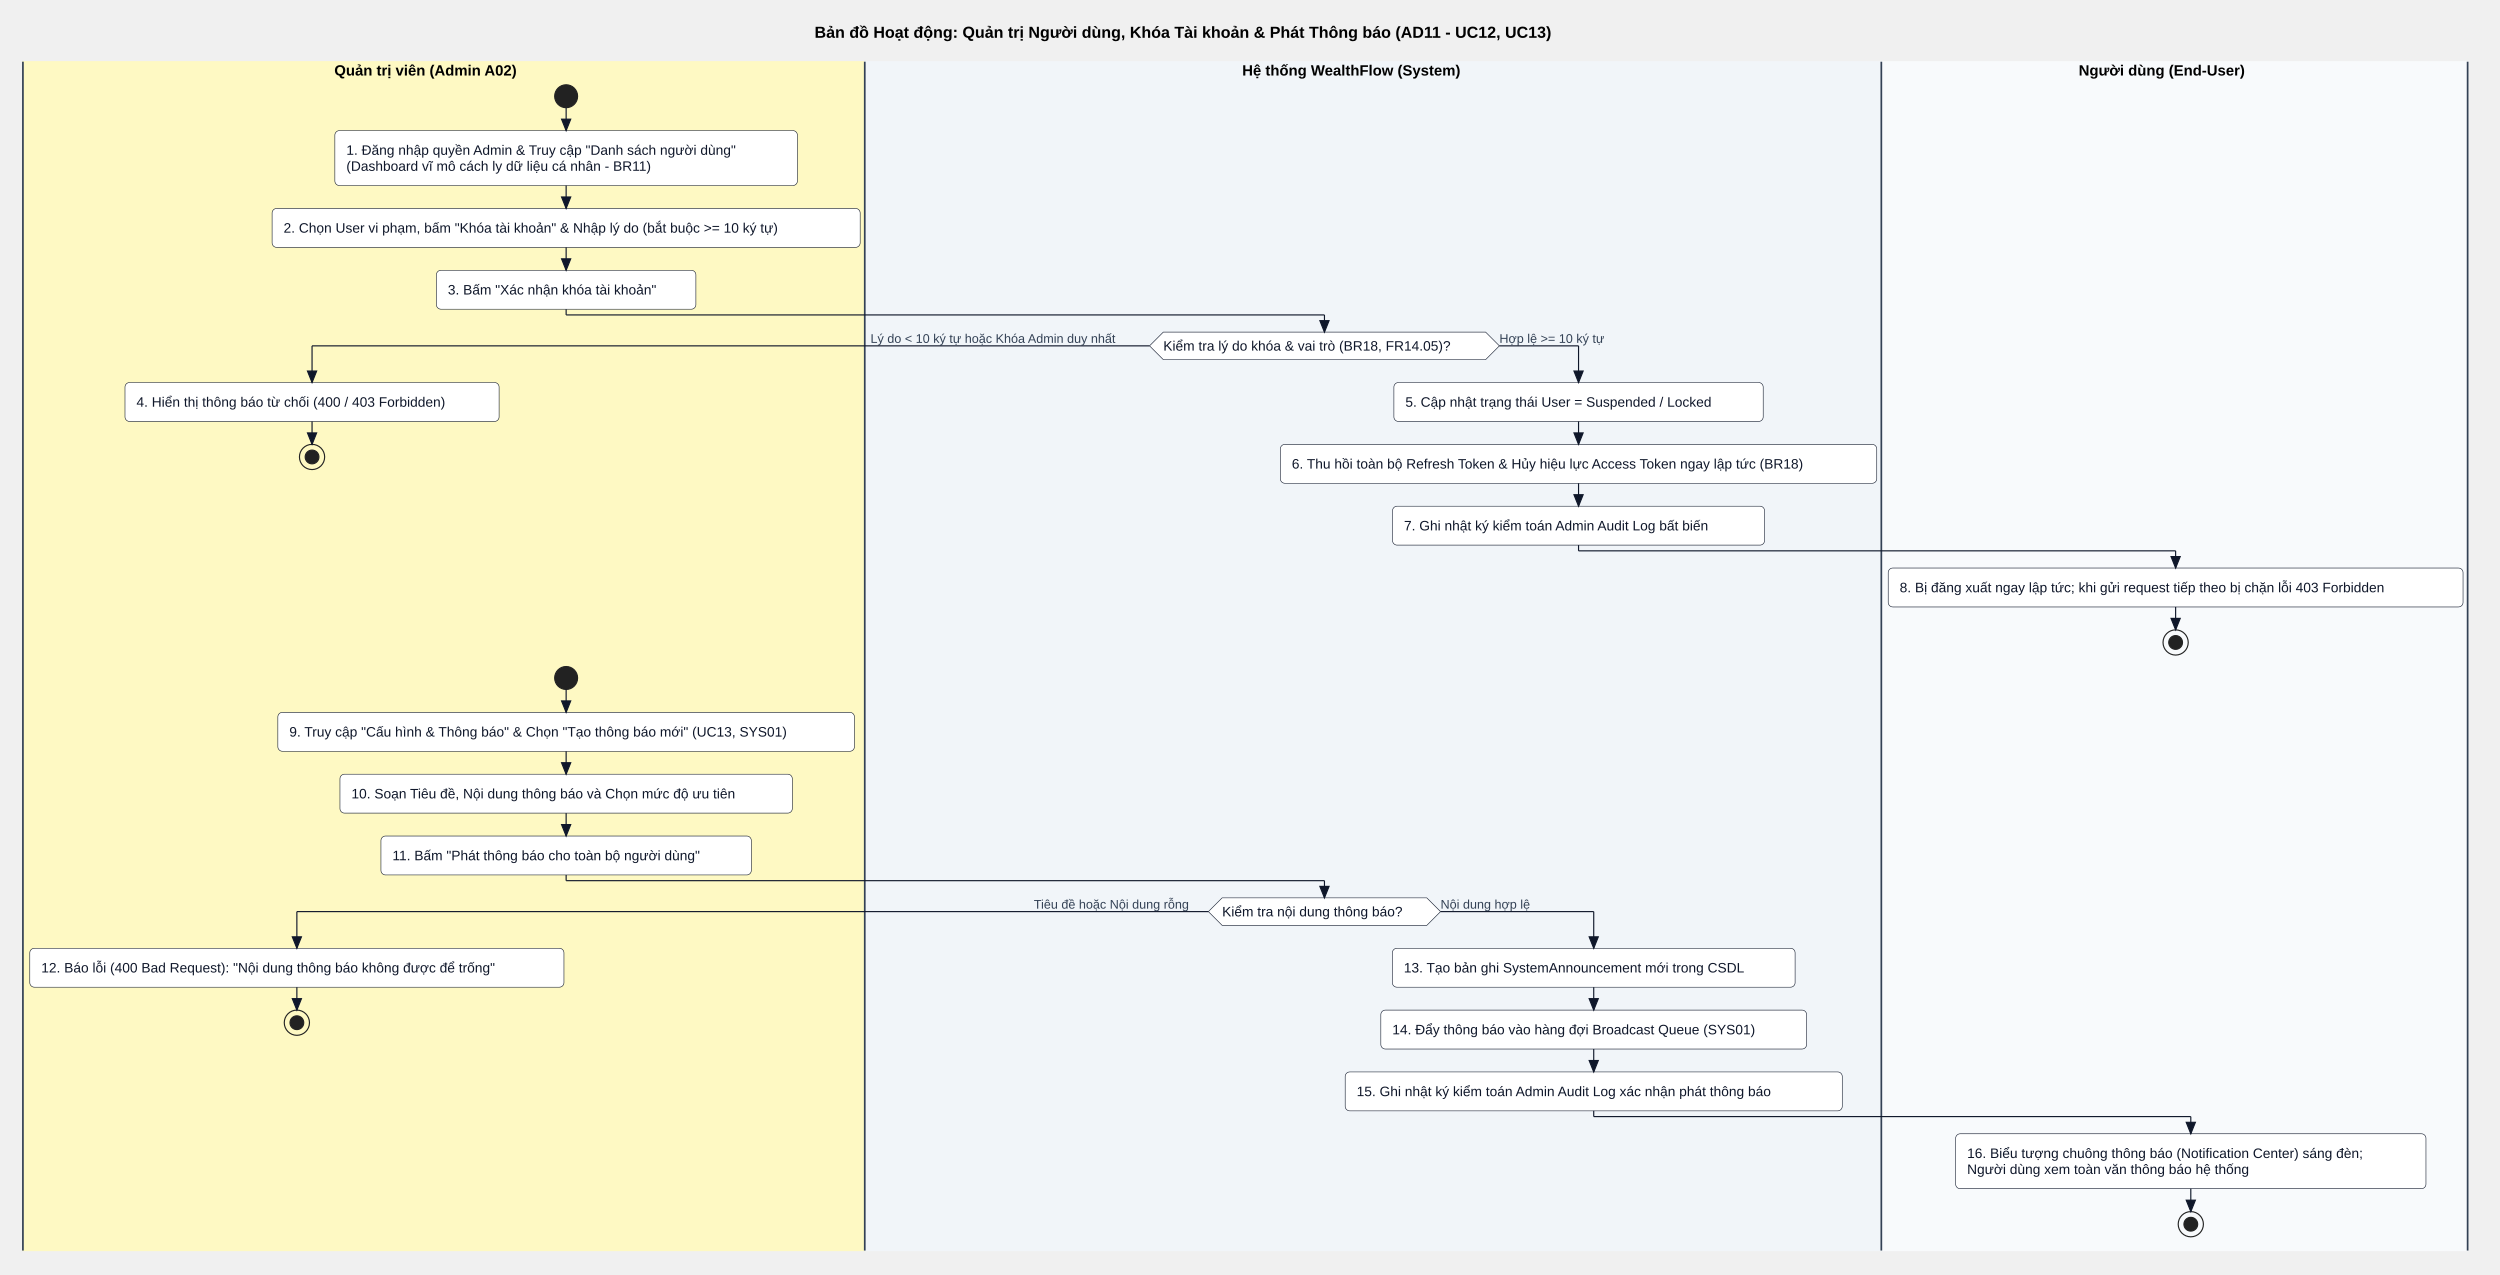
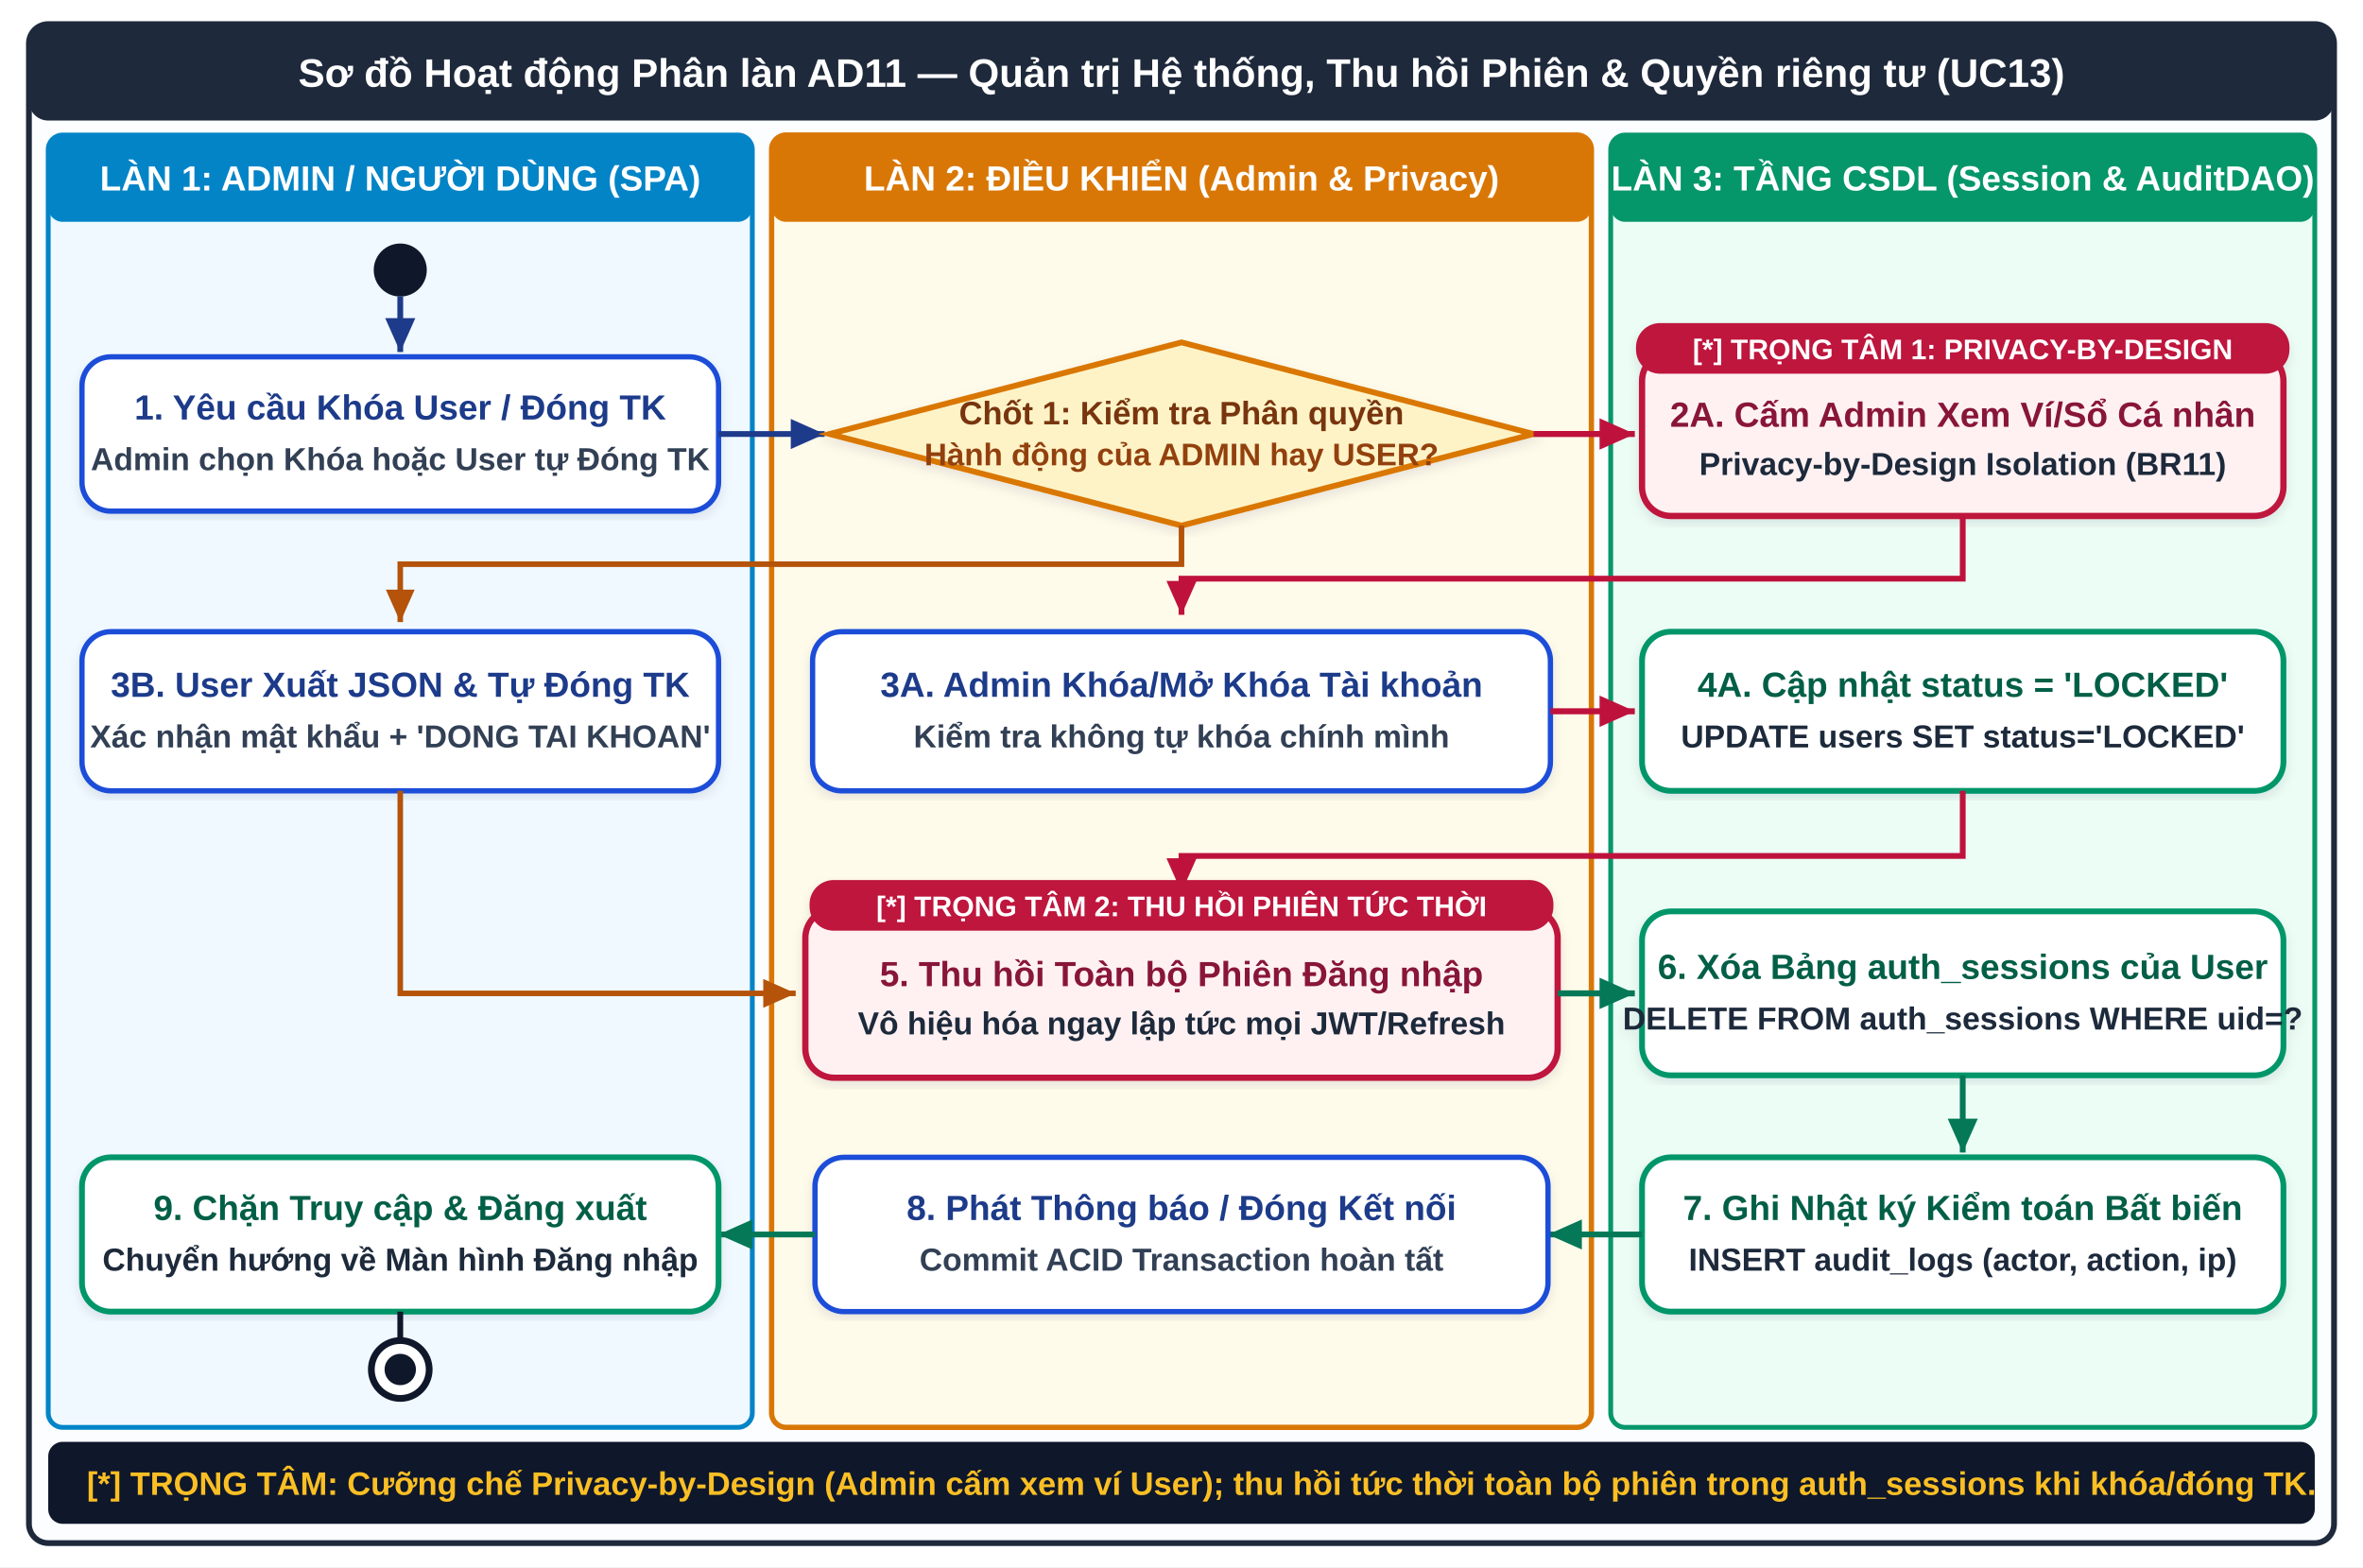
- <svg xmlns="http://www.w3.org/2000/svg" version="1.1" data-diagram-type="ACTIVITY" style="width:2182px;height:1112px;background:#FFFFFF;" width="2182px" height="1112px" viewBox="0 0 2182 1112" zoomAndPan="magnify" preserveAspectRatio="none" contentStyleType="text/css">
-   <defs />
-   <g font-family="sans-serif" lengthAdjust="spacing">
-     <g class="title" data-source-line="1">
-       <text x="710.933" y="32.995" fill="#000" font-size="14" textLength="758.14" font-weight="700" font-family="'Segoe UI', Arial, sans-serif">Bản đồ Hoạt động: Quản trị Người dùng, Khóa Tài khoản &amp; Phát Thông báo (AD11 - UC12, UC13)</text>
-     </g>
-     <rect x="20" y="53.863" width="2135.006" height="15.133" fill="none" style="stroke:none;" />
-     <rect x="20" y="53.863" width="734.76" height="1037.633" fill="#FEF9C3" style="stroke:#FEF9C3;stroke-width:1;" />
-     <ellipse cx="494.125" cy="83.996" rx="10" ry="10" fill="#222" style="stroke:#222;stroke-width:1;" />
-     <rect x="292.259" y="113.996" width="403.73" height="47.938" fill="#FFF" style="stroke:#0F172A;stroke-width:0.5;" rx="4" ry="4" />
-     <text x="302.259" y="135.134" fill="#0F172A" font-size="12" textLength="383.73" font-family="'Segoe UI', Arial, sans-serif">1. Đăng nhập quyền Admin &amp; Truy cập "Danh sách người dùng"</text>
-     <text x="302.259" y="149.103" fill="#0F172A" font-size="12" textLength="298.049" font-family="'Segoe UI', Arial, sans-serif">(Dashboard vĩ mô cách ly dữ liệu cá nhân - BR11)</text>
-     <rect x="237.489" y="181.933" width="513.271" height="33.969" fill="#FFF" style="stroke:#0F172A;stroke-width:0.5;" rx="4" ry="4" />
-     <text x="247.489" y="203.072" fill="#0F172A" font-size="12" textLength="493.271" font-family="'Segoe UI', Arial, sans-serif">2. Chọn User vi phạm, bấm "Khóa tài khoản" &amp; Nhập lý do (bắt buộc &gt;= 10 ký tự)</text>
-     <rect x="380.879" y="235.902" width="226.49" height="33.969" fill="#FFF" style="stroke:#0F172A;stroke-width:0.5;" rx="4" ry="4" />
-     <text x="390.879" y="257.041" fill="#0F172A" font-size="12" textLength="206.49" font-family="'Segoe UI', Arial, sans-serif">3. Bấm "Xác nhận khóa tài khoản"</text>
-     <rect x="109.093" y="333.871" width="326.527" height="33.969" fill="#FFF" style="stroke:#0F172A;stroke-width:0.5;" rx="4" ry="4" />
-     <text x="119.093" y="355.009" fill="#0F172A" font-size="12" textLength="306.527" font-family="'Segoe UI', Arial, sans-serif">4. Hiển thị thông báo từ chối (400 / 403 Forbidden)</text>
-     <ellipse cx="272.357" cy="398.839" rx="11" ry="11" fill="none" style="stroke:#222;stroke-width:1;" />
-     <ellipse cx="272.357" cy="398.839" rx="6" ry="6" fill="#222" style="stroke:#222;stroke-width:1;" />
-     <ellipse cx="494.125" cy="591.746" rx="10" ry="10" fill="#222" style="stroke:#222;stroke-width:1;" />
-     <rect x="242.499" y="621.746" width="503.252" height="33.969" fill="#FFF" style="stroke:#0F172A;stroke-width:0.5;" rx="4" ry="4" />
-     <text x="252.499" y="642.884" fill="#0F172A" font-size="12" textLength="483.252" font-family="'Segoe UI', Arial, sans-serif">9. Truy cập "Cấu hình &amp; Thông báo" &amp; Chọn "Tạo thông báo mới" (UC13, SYS01)</text>
-     <rect x="296.715" y="675.714" width="394.818" height="33.969" fill="#FFF" style="stroke:#0F172A;stroke-width:0.5;" rx="4" ry="4" />
-     <text x="306.715" y="696.853" fill="#0F172A" font-size="12" textLength="374.818" font-family="'Segoe UI', Arial, sans-serif">10. Soạn Tiêu đề, Nội dung thông báo và Chọn mức độ ưu tiên</text>
-     <rect x="332.487" y="729.683" width="323.275" height="33.969" fill="#FFF" style="stroke:#0F172A;stroke-width:0.5;" rx="4" ry="4" />
-     <text x="342.487" y="750.822" fill="#0F172A" font-size="12" textLength="303.275" font-family="'Segoe UI', Arial, sans-serif">11. Bấm "Phát thông báo cho toàn bộ người dùng"</text>
-     <rect x="26" y="827.652" width="466.215" height="33.969" fill="#FFF" style="stroke:#0F172A;stroke-width:0.5;" rx="4" ry="4" />
-     <text x="36" y="848.791" fill="#0F172A" font-size="12" textLength="446.215" font-family="'Segoe UI', Arial, sans-serif">12. Báo lỗi (400 Bad Request): "Nội dung thông báo không được để trống"</text>
-     <ellipse cx="259.107" cy="892.621" rx="11" ry="11" fill="none" style="stroke:#222;stroke-width:1;" />
-     <ellipse cx="259.107" cy="892.621" rx="6" ry="6" fill="#222" style="stroke:#222;stroke-width:1;" />
-     <line x1="20" y1="53.863" x2="20" y2="1091.496" style="stroke:#334155;stroke-width:1.5;" />
-     <rect x="754.76" y="53.863" width="887.266" height="1037.633" fill="#F1F5F9" style="stroke:#F1F5F9;stroke-width:1;" />
-     <polygon points="1015.313,289.871,1296.662,289.871,1308.662,301.871,1296.662,313.871,1015.313,313.871,1003.313,301.871,1015.313,289.871" fill="#FFF" style="stroke:#0F172A;stroke-width:0.5;stroke-linejoin:miter;stroke-miterlimit:10;" />
-     <text x="1015.313" y="306.025" fill="#0F172A" font-size="12" textLength="281.35" font-family="'Segoe UI', Arial, sans-serif">Kiểm tra lý do khóa &amp; vai trò (BR18, FR14.05)?</text>
-     <text x="759.76" y="299.276" fill="#334155" font-size="11" textLength="243.552" font-family="'Segoe UI', Arial, sans-serif">Lý do &lt; 10 ký tự hoặc Khóa Admin duy nhất</text>
-     <text x="1308.662" y="299.276" fill="#334155" font-size="11" textLength="105.886" font-family="'Segoe UI', Arial, sans-serif">Hợp lệ &gt;= 10 ký tự</text>
-     <rect x="1216.589" y="333.871" width="322.332" height="33.969" fill="#FFF" style="stroke:#0F172A;stroke-width:0.5;" rx="4" ry="4" />
-     <text x="1226.589" y="355.009" fill="#0F172A" font-size="12" textLength="302.332" font-family="'Segoe UI', Arial, sans-serif">5. Cập nhật trạng thái User = Suspended / Locked</text>
-     <rect x="1117.483" y="387.839" width="520.543" height="33.969" fill="#FFF" style="stroke:#0F172A;stroke-width:0.5;" rx="4" ry="4" />
-     <text x="1127.483" y="408.978" fill="#0F172A" font-size="12" textLength="500.543" font-family="'Segoe UI', Arial, sans-serif">6. Thu hồi toàn bộ Refresh Token &amp; Hủy hiệu lực Access Token ngay lập tức (BR18)</text>
-     <rect x="1215.405" y="441.808" width="324.699" height="33.969" fill="#FFF" style="stroke:#0F172A;stroke-width:0.5;" rx="4" ry="4" />
-     <text x="1225.405" y="462.947" fill="#0F172A" font-size="12" textLength="304.699" font-family="'Segoe UI', Arial, sans-serif">7. Ghi nhật ký kiểm toán Admin Audit Log bất biến</text>
-     <polygon points="1066.676,783.652,1245.299,783.652,1257.299,795.652,1245.299,807.652,1066.676,807.652,1054.676,795.652,1066.676,783.652" fill="#FFF" style="stroke:#0F172A;stroke-width:0.5;stroke-linejoin:miter;stroke-miterlimit:10;" />
-     <text x="1066.676" y="799.806" fill="#0F172A" font-size="12" textLength="178.623" font-family="'Segoe UI', Arial, sans-serif">Kiểm tra nội dung thông báo?</text>
-     <text x="902.309" y="793.058" fill="#334155" font-size="11" textLength="152.367" font-family="'Segoe UI', Arial, sans-serif">Tiêu đề hoặc Nội dung rỗng</text>
-     <text x="1257.299" y="793.058" fill="#334155" font-size="11" textLength="86.92" font-family="'Segoe UI', Arial, sans-serif">Nội dung hợp lệ</text>
-     <rect x="1215.246" y="827.652" width="351.518" height="33.969" fill="#FFF" style="stroke:#0F172A;stroke-width:0.5;" rx="4" ry="4" />
-     <text x="1225.246" y="848.791" fill="#0F172A" font-size="12" textLength="331.518" font-family="'Segoe UI', Arial, sans-serif">13. Tạo bản ghi SystemAnnouncement mới trong CSDL</text>
-     <rect x="1205.188" y="881.621" width="371.633" height="33.969" fill="#FFF" style="stroke:#0F172A;stroke-width:0.5;" rx="4" ry="4" />
-     <text x="1215.188" y="902.759" fill="#0F172A" font-size="12" textLength="351.633" font-family="'Segoe UI', Arial, sans-serif">14. Đẩy thông báo vào hàng đợi Broadcast Queue (SYS01)</text>
-     <rect x="1174.078" y="935.589" width="433.854" height="33.969" fill="#FFF" style="stroke:#0F172A;stroke-width:0.5;" rx="4" ry="4" />
-     <text x="1184.078" y="956.728" fill="#0F172A" font-size="12" textLength="413.854" font-family="'Segoe UI', Arial, sans-serif">15. Ghi nhật ký kiểm toán Admin Audit Log xác nhận phát thông báo</text>
-     <line x1="754.76" y1="53.863" x2="754.76" y2="1091.496" style="stroke:#334155;stroke-width:1.5;" />
-     <rect x="1642.026" y="53.863" width="511.717" height="1037.633" fill="#F8FAFC" style="stroke:#F8FAFC;stroke-width:1;" />
-     <rect x="1648.026" y="495.777" width="501.717" height="33.969" fill="#FFF" style="stroke:#0F172A;stroke-width:0.5;" rx="4" ry="4" />
-     <text x="1658.026" y="516.916" fill="#0F172A" font-size="12" textLength="481.717" font-family="'Segoe UI', Arial, sans-serif">8. Bị đăng xuất ngay lập tức; khi gửi request tiếp theo bị chặn lỗi 403 Forbidden</text>
-     <ellipse cx="1898.885" cy="560.746" rx="11" ry="11" fill="none" style="stroke:#222;stroke-width:1;" />
-     <ellipse cx="1898.885" cy="560.746" rx="6" ry="6" fill="#222" style="stroke:#222;stroke-width:1;" />
-     <rect x="1706.891" y="989.558" width="410.486" height="47.938" fill="#FFF" style="stroke:#0F172A;stroke-width:0.5;" rx="4" ry="4" />
-     <text x="1716.891" y="1010.697" fill="#0F172A" font-size="12" textLength="390.486" font-family="'Segoe UI', Arial, sans-serif">16. Biểu tượng chuông thông báo (Notification Center) sáng đèn;</text>
-     <text x="1716.891" y="1024.666" fill="#0F172A" font-size="12" textLength="278.127" font-family="'Segoe UI', Arial, sans-serif">Người dùng xem toàn văn thông báo hệ thống</text>
-     <ellipse cx="1912.134" cy="1068.496" rx="11" ry="11" fill="none" style="stroke:#222;stroke-width:1;" />
-     <ellipse cx="1912.134" cy="1068.496" rx="6" ry="6" fill="#222" style="stroke:#222;stroke-width:1;" />
-     <line x1="1642.026" y1="53.863" x2="1642.026" y2="1091.496" style="stroke:#334155;stroke-width:1.5;" />
-     <line x1="2153.743" y1="53.863" x2="2153.743" y2="1091.496" style="stroke:#334155;stroke-width:1.5;" />
-     <line x1="494.125" y1="93.996" x2="494.125" y2="113.996" style="stroke:#0F172A;stroke-width:1;" />
-     <polygon points="490.125,103.996,498.125,103.996,494.125,113.996" fill="#0F172A" style="stroke:#0F172A;stroke-width:1;stroke-linejoin:miter;stroke-miterlimit:10;" />
-     <line x1="494.125" y1="161.933" x2="494.125" y2="181.933" style="stroke:#0F172A;stroke-width:1;" />
-     <polygon points="490.125,171.933,498.125,171.933,494.125,181.933" fill="#0F172A" style="stroke:#0F172A;stroke-width:1;stroke-linejoin:miter;stroke-miterlimit:10;" />
-     <line x1="494.125" y1="215.902" x2="494.125" y2="235.902" style="stroke:#0F172A;stroke-width:1;" />
-     <polygon points="490.125,225.902,498.125,225.902,494.125,235.902" fill="#0F172A" style="stroke:#0F172A;stroke-width:1;stroke-linejoin:miter;stroke-miterlimit:10;" />
-     <line x1="272.357" y1="367.839" x2="272.357" y2="387.839" style="stroke:#0F172A;stroke-width:1;" />
-     <polygon points="268.357,377.839,276.357,377.839,272.357,387.839" fill="#0F172A" style="stroke:#0F172A;stroke-width:1;stroke-linejoin:miter;stroke-miterlimit:10;" />
-     <line x1="494.125" y1="601.746" x2="494.125" y2="621.746" style="stroke:#0F172A;stroke-width:1;" />
-     <polygon points="490.125,611.746,498.125,611.746,494.125,621.746" fill="#0F172A" style="stroke:#0F172A;stroke-width:1;stroke-linejoin:miter;stroke-miterlimit:10;" />
-     <line x1="494.125" y1="655.714" x2="494.125" y2="675.714" style="stroke:#0F172A;stroke-width:1;" />
-     <polygon points="490.125,665.714,498.125,665.714,494.125,675.714" fill="#0F172A" style="stroke:#0F172A;stroke-width:1;stroke-linejoin:miter;stroke-miterlimit:10;" />
-     <line x1="494.125" y1="709.683" x2="494.125" y2="729.683" style="stroke:#0F172A;stroke-width:1;" />
-     <polygon points="490.125,719.683,498.125,719.683,494.125,729.683" fill="#0F172A" style="stroke:#0F172A;stroke-width:1;stroke-linejoin:miter;stroke-miterlimit:10;" />
-     <line x1="259.107" y1="861.621" x2="259.107" y2="881.621" style="stroke:#0F172A;stroke-width:1;" />
-     <polygon points="255.107,871.621,263.107,871.621,259.107,881.621" fill="#0F172A" style="stroke:#0F172A;stroke-width:1;stroke-linejoin:miter;stroke-miterlimit:10;" />
-     <line x1="1377.755" y1="367.839" x2="1377.755" y2="387.839" style="stroke:#0F172A;stroke-width:1;" />
-     <polygon points="1373.755,377.839,1381.755,377.839,1377.755,387.839" fill="#0F172A" style="stroke:#0F172A;stroke-width:1;stroke-linejoin:miter;stroke-miterlimit:10;" />
-     <line x1="1377.755" y1="421.808" x2="1377.755" y2="441.808" style="stroke:#0F172A;stroke-width:1;" />
-     <polygon points="1373.755,431.808,1381.755,431.808,1377.755,441.808" fill="#0F172A" style="stroke:#0F172A;stroke-width:1;stroke-linejoin:miter;stroke-miterlimit:10;" />
-     <line x1="1308.662" y1="301.871" x2="1377.755" y2="301.871" style="stroke:#0F172A;stroke-width:1;" />
-     <line x1="1377.755" y1="301.871" x2="1377.755" y2="333.871" style="stroke:#0F172A;stroke-width:1;" />
-     <polygon points="1373.755,323.871,1381.755,323.871,1377.755,333.871" fill="#0F172A" style="stroke:#0F172A;stroke-width:1;stroke-linejoin:miter;stroke-miterlimit:10;" />
-     <line x1="1391.004" y1="861.621" x2="1391.004" y2="881.621" style="stroke:#0F172A;stroke-width:1;" />
-     <polygon points="1387.004,871.621,1395.004,871.621,1391.004,881.621" fill="#0F172A" style="stroke:#0F172A;stroke-width:1;stroke-linejoin:miter;stroke-miterlimit:10;" />
-     <line x1="1391.004" y1="915.589" x2="1391.004" y2="935.589" style="stroke:#0F172A;stroke-width:1;" />
-     <polygon points="1387.004,925.589,1395.004,925.589,1391.004,935.589" fill="#0F172A" style="stroke:#0F172A;stroke-width:1;stroke-linejoin:miter;stroke-miterlimit:10;" />
-     <line x1="1257.299" y1="795.652" x2="1391.004" y2="795.652" style="stroke:#0F172A;stroke-width:1;" />
-     <line x1="1391.004" y1="795.652" x2="1391.004" y2="827.652" style="stroke:#0F172A;stroke-width:1;" />
-     <polygon points="1387.004,817.652,1395.004,817.652,1391.004,827.652" fill="#0F172A" style="stroke:#0F172A;stroke-width:1;stroke-linejoin:miter;stroke-miterlimit:10;" />
-     <line x1="1898.885" y1="529.746" x2="1898.885" y2="549.746" style="stroke:#0F172A;stroke-width:1;" />
-     <polygon points="1894.885,539.746,1902.885,539.746,1898.885,549.746" fill="#0F172A" style="stroke:#0F172A;stroke-width:1;stroke-linejoin:miter;stroke-miterlimit:10;" />
-     <line x1="1912.134" y1="1037.496" x2="1912.134" y2="1057.496" style="stroke:#0F172A;stroke-width:1;" />
-     <polygon points="1908.134,1047.496,1916.134,1047.496,1912.134,1057.496" fill="#0F172A" style="stroke:#0F172A;stroke-width:1;stroke-linejoin:miter;stroke-miterlimit:10;" />
-     <line x1="1377.755" y1="475.777" x2="1377.755" y2="480.777" style="stroke:#0F172A;stroke-width:1;" />
-     <line x1="1377.755" y1="480.777" x2="1898.885" y2="480.777" style="stroke:#0F172A;stroke-width:1;" />
-     <line x1="1898.885" y1="480.777" x2="1898.885" y2="495.777" style="stroke:#0F172A;stroke-width:1;" />
-     <polygon points="1894.885,485.777,1902.885,485.777,1898.885,495.777" fill="#0F172A" style="stroke:#0F172A;stroke-width:1;stroke-linejoin:miter;stroke-miterlimit:10;" />
-     <line x1="1003.313" y1="301.871" x2="272.357" y2="301.871" style="stroke:#0F172A;stroke-width:1;" />
-     <line x1="272.357" y1="301.871" x2="272.357" y2="333.871" style="stroke:#0F172A;stroke-width:1;" />
-     <polygon points="268.357,323.871,276.357,323.871,272.357,333.871" fill="#0F172A" style="stroke:#0F172A;stroke-width:1;stroke-linejoin:miter;stroke-miterlimit:10;" />
-     <line x1="494.125" y1="269.871" x2="494.125" y2="274.871" style="stroke:#0F172A;stroke-width:1;" />
-     <line x1="494.125" y1="274.871" x2="1155.987" y2="274.871" style="stroke:#0F172A;stroke-width:1;" />
-     <line x1="1155.987" y1="274.871" x2="1155.987" y2="289.871" style="stroke:#0F172A;stroke-width:1;" />
-     <polygon points="1151.987,279.871,1159.987,279.871,1155.987,289.871" fill="#0F172A" style="stroke:#0F172A;stroke-width:1;stroke-linejoin:miter;stroke-miterlimit:10;" />
-     <line x1="1391.004" y1="969.558" x2="1391.004" y2="974.558" style="stroke:#0F172A;stroke-width:1;" />
-     <line x1="1391.004" y1="974.558" x2="1912.134" y2="974.558" style="stroke:#0F172A;stroke-width:1;" />
-     <line x1="1912.134" y1="974.558" x2="1912.134" y2="989.558" style="stroke:#0F172A;stroke-width:1;" />
-     <polygon points="1908.134,979.558,1916.134,979.558,1912.134,989.558" fill="#0F172A" style="stroke:#0F172A;stroke-width:1;stroke-linejoin:miter;stroke-miterlimit:10;" />
-     <line x1="1054.676" y1="795.652" x2="259.107" y2="795.652" style="stroke:#0F172A;stroke-width:1;" />
-     <line x1="259.107" y1="795.652" x2="259.107" y2="827.652" style="stroke:#0F172A;stroke-width:1;" />
-     <polygon points="255.107,817.652,263.107,817.652,259.107,827.652" fill="#0F172A" style="stroke:#0F172A;stroke-width:1;stroke-linejoin:miter;stroke-miterlimit:10;" />
-     <line x1="494.125" y1="763.652" x2="494.125" y2="768.652" style="stroke:#0F172A;stroke-width:1;" />
-     <line x1="494.125" y1="768.652" x2="1155.987" y2="768.652" style="stroke:#0F172A;stroke-width:1;" />
-     <line x1="1155.987" y1="768.652" x2="1155.987" y2="783.652" style="stroke:#0F172A;stroke-width:1;" />
-     <polygon points="1151.987,773.652,1159.987,773.652,1155.987,783.652" fill="#0F172A" style="stroke:#0F172A;stroke-width:1;stroke-linejoin:miter;stroke-miterlimit:10;" />
-     <text x="291.791" y="65.93" fill="#000" font-size="13" textLength="191.179" font-weight="700" font-family="'Segoe UI', Arial, sans-serif">Quản trị viên (Admin A02)</text>
-     <text x="1084.193" y="65.93" fill="#000" font-size="13" textLength="228.401" font-weight="700" font-family="'Segoe UI', Arial, sans-serif">Hệ thống WealthFlow (System)</text>
-     <text x="1814.264" y="65.93" fill="#000" font-size="13" textLength="167.242" font-weight="700" font-family="'Segoe UI', Arial, sans-serif">Người dùng (End-User)</text>
+ <svg xmlns="http://www.w3.org/2000/svg" viewBox="0 0 980 650" width="980" height="650" font-family="Segoe UI, Arial, sans-serif">
+   <defs>
+     <filter id="shadow" x="-4%" y="-4%" width="108%" height="110%">
+       <feDropShadow dx="0" dy="2" stdDeviation="2.2" flood-color="#0f172a" flood-opacity="0.10" />
+     </filter>
+     <marker id="arr-navy" viewBox="0 0 10 10" refX="9" refY="5" markerWidth="6.5" markerHeight="6.5" orient="auto-start-reverse">
+       <path d="M 0 1 L 9 5 L 0 9 z" fill="#1e3a8a" />
+     </marker>
+     <marker id="arr-red" viewBox="0 0 10 10" refX="9" refY="5" markerWidth="6.5" markerHeight="6.5" orient="auto-start-reverse">
+       <path d="M 0 1 L 9 5 L 0 9 z" fill="#be123c" />
+     </marker>
+     <marker id="arr-green" viewBox="0 0 10 10" refX="9" refY="5" markerWidth="6.5" markerHeight="6.5" orient="auto-start-reverse">
+       <path d="M 0 1 L 9 5 L 0 9 z" fill="#047857" />
+     </marker>
+     <marker id="arr-amber" viewBox="0 0 10 10" refX="9" refY="5" markerWidth="6.5" markerHeight="6.5" orient="auto-start-reverse">
+       <path d="M 0 1 L 9 5 L 0 9 z" fill="#b45309" />
+     </marker>
+   </defs>
+   <rect width="980" height="650" fill="#ffffff" />
+   <rect x="12" y="10" width="956" height="630" rx="8" fill="#fcfdff" stroke="#1e293b" stroke-width="2.4" />
+   <rect x="12" y="10" width="956" height="40" rx="8" fill="#1e293b" />
+   <text x="490" y="36" text-anchor="middle" fill="#ffffff" font-size="16.5" font-weight="700">Sơ đồ Hoạt động Phân làn AD11 — Quản trị Hệ thống, Thu hồi Phiên &amp; Quyền riêng tư (UC13)</text>
+   <rect x="20" y="56" width="292" height="536" rx="6" fill="#f0f9ff" stroke="#0284c7" stroke-width="2" />
+   <rect x="20" y="56" width="292" height="36" rx="6" fill="#0284c7" />
+   <text x="166" y="79" text-anchor="middle" fill="#ffffff" font-size="14.5" font-weight="700">LÀN 1: ADMIN / NGƯỜI DÙNG (SPA)</text>
+   <rect x="320" y="56" width="340" height="536" rx="6" fill="#fffbeb" stroke="#d97706" stroke-width="2.2" />
+   <rect x="320" y="56" width="340" height="36" rx="6" fill="#d97706" />
+   <text x="490" y="79" text-anchor="middle" fill="#ffffff" font-size="14.5" font-weight="700">LÀN 2: ĐIỀU KHIỂN (Admin &amp; Privacy)</text>
+   <rect x="668" y="56" width="292" height="536" rx="6" fill="#ecfdf5" stroke="#059669" stroke-width="2" />
+   <rect x="668" y="56" width="292" height="36" rx="6" fill="#059669" />
+   <text x="814" y="79" text-anchor="middle" fill="#ffffff" font-size="14.5" font-weight="700">LÀN 3: TẦNG CSDL (Session &amp; AuditDAO)</text>
+   <circle cx="166" cy="112" r="11" fill="#0f172a" />
+   <circle cx="166" cy="568" r="12" fill="#ffffff" stroke="#0f172a" stroke-width="2.8" />
+   <circle cx="166" cy="568" r="6.5" fill="#0f172a" />
+   <line x1="166" y1="123" x2="166" y2="146" stroke="#1e3a8a" stroke-width="2.4" marker-end="url(#arr-navy)" />
+   <g filter="url(#shadow)">
+     <rect x="34.0" y="148.0" width="264" height="64" rx="12" fill="#ffffff" stroke="#1d4ed8" stroke-width="2.2" />
+     <text x="166" y="174" text-anchor="middle" fill="#1e3a8a" font-size="14.5" font-weight="700">1. Yêu cầu Khóa User / Đóng TK</text>
+     <text x="166" y="195" text-anchor="middle" fill="#334155" font-size="13.2" font-weight="600">Admin chọn Khóa hoặc User tự Đóng TK</text>
  </g>
+   <line x1="298" y1="180" x2="342" y2="180" stroke="#1e3a8a" stroke-width="2.4" marker-end="url(#arr-navy)" />
+   <g filter="url(#shadow)">
+     <polygon points="490,142 636,180 490,218 344,180" fill="#fef3c7" stroke="#d97706" stroke-width="2.4" />
+     <text x="490" y="176" text-anchor="middle" fill="#78350f" font-size="13.5" font-weight="700">Chốt 1: Kiểm tra Phân quyền</text>
+     <text x="490" y="193" text-anchor="middle" fill="#92400e" font-size="13" font-weight="700">Hành động của ADMIN hay USER?</text>
+   </g>
+   <line x1="636" y1="180" x2="678" y2="180" stroke="#be123c" stroke-width="2.5" marker-end="url(#arr-red)" />
+   <g filter="url(#shadow)">
+     <rect x="681.0" y="146.0" width="266" height="68" rx="12" fill="#fff1f2" stroke="#be123c" stroke-width="2.6" />
+     <rect x="678.5" y="134.0" width="271.0" height="21" rx="10" fill="#be123c" />
+     <text x="814" y="149.0" text-anchor="middle" fill="#ffffff" font-size="11.8" font-weight="700">[*] TRỌNG TÂM 1: PRIVACY-BY-DESIGN</text>
+     <text x="814" y="177" text-anchor="middle" fill="#881337" font-size="14.5" font-weight="700">2A. Cấm Admin Xem Ví/Sổ Cá nhân</text>
+     <text x="814" y="197" text-anchor="middle" fill="#1e293b" font-size="13.2" font-weight="600">Privacy-by-Design Isolation (BR11)</text>
+   </g>
+   <path d="M 814 214 L 814 240 L 490 240 L 490 255" fill="none" stroke="#be123c" stroke-width="2.4" marker-end="url(#arr-red)" />
+   <g filter="url(#shadow)">
+     <rect x="337.0" y="262.0" width="306" height="66" rx="12" fill="#ffffff" stroke="#1d4ed8" stroke-width="2.2" />
+     <text x="490" y="289" text-anchor="middle" fill="#1e3a8a" font-size="14.5" font-weight="700">3A. Admin Khóa/Mở Khóa Tài khoản</text>
+     <text x="490" y="310" text-anchor="middle" fill="#334155" font-size="13.2" font-weight="600">Kiểm tra không tự khóa chính mình</text>
+   </g>
+   <line x1="643" y1="295" x2="678" y2="295" stroke="#be123c" stroke-width="2.5" marker-end="url(#arr-red)" />
+   <g filter="url(#shadow)">
+     <rect x="681.0" y="262.0" width="266" height="66" rx="12" fill="#ffffff" stroke="#059669" stroke-width="2.4" />
+     <text x="814" y="289" text-anchor="middle" fill="#065f46" font-size="14.5" font-weight="700">4A. Cập nhật status = 'LOCKED'</text>
+     <text x="814" y="310" text-anchor="middle" fill="#1e293b" font-size="13.2" font-weight="600">UPDATE users SET status='LOCKED'</text>
+   </g>
+   <path d="M 490 218 L 490 234 L 166 234 L 166 258" fill="none" stroke="#b45309" stroke-width="2.3" marker-end="url(#arr-amber)" />
+   <g filter="url(#shadow)">
+     <rect x="34.0" y="262.0" width="264" height="66" rx="12" fill="#ffffff" stroke="#1d4ed8" stroke-width="2.2" />
+     <text x="166" y="289" text-anchor="middle" fill="#1e3a8a" font-size="14.5" font-weight="700">3B. User Xuất JSON &amp; Tự Đóng TK</text>
+     <text x="166" y="310" text-anchor="middle" fill="#334155" font-size="13.2" font-weight="600">Xác nhận mật khẩu + 'DONG TAI KHOAN'</text>
+   </g>
+   <path d="M 166 328 L 166 412 L 330 412" fill="none" stroke="#b45309" stroke-width="2.3" marker-end="url(#arr-amber)" />
+   <path d="M 814 328 L 814 355 L 490 355 L 490 370" fill="none" stroke="#be123c" stroke-width="2.4" marker-end="url(#arr-red)" />
+   <g filter="url(#shadow)">
+     <rect x="334.0" y="377.0" width="312" height="70" rx="12" fill="#fff1f2" stroke="#be123c" stroke-width="2.6" />
+     <rect x="335.75" y="365.0" width="308.5" height="21" rx="10" fill="#be123c" />
+     <text x="490" y="380.0" text-anchor="middle" fill="#ffffff" font-size="11.8" font-weight="700">[*] TRỌNG TÂM 2: THU HỒI PHIÊN TỨC THỜI</text>
+     <text x="490" y="409" text-anchor="middle" fill="#881337" font-size="14.5" font-weight="700">5. Thu hồi Toàn bộ Phiên Đăng nhập</text>
+     <text x="490" y="429" text-anchor="middle" fill="#1e293b" font-size="13.2" font-weight="600">Vô hiệu hóa ngay lập tức mọi JWT/Refresh</text>
+   </g>
+   <line x1="646" y1="412" x2="678" y2="412" stroke="#047857" stroke-width="2.5" marker-end="url(#arr-green)" />
+   <g filter="url(#shadow)">
+     <rect x="681.0" y="378.0" width="266" height="68" rx="12" fill="#ffffff" stroke="#059669" stroke-width="2.4" />
+     <text x="814" y="406" text-anchor="middle" fill="#065f46" font-size="14.5" font-weight="700">6. Xóa Bảng auth_sessions của User</text>
+     <text x="814" y="427" text-anchor="middle" fill="#1e293b" font-size="13.2" font-weight="600">DELETE FROM auth_sessions WHERE uid=?</text>
+   </g>
+   <line x1="814" y1="446" x2="814" y2="478" stroke="#047857" stroke-width="2.4" marker-end="url(#arr-green)" />
+   <g filter="url(#shadow)">
+     <rect x="681.0" y="480.0" width="266" height="64" rx="12" fill="#ffffff" stroke="#059669" stroke-width="2.4" />
+     <text x="814" y="506" text-anchor="middle" fill="#065f46" font-size="14.5" font-weight="700">7. Ghi Nhật ký Kiểm toán Bất biến</text>
+     <text x="814" y="527" text-anchor="middle" fill="#1e293b" font-size="13.2" font-weight="600">INSERT audit_logs (actor, action, ip)</text>
+   </g>
+   <line x1="681" y1="512" x2="642" y2="512" stroke="#047857" stroke-width="2.4" marker-end="url(#arr-green)" />
+   <g filter="url(#shadow)">
+     <rect x="338.0" y="480.0" width="304" height="64" rx="12" fill="#ffffff" stroke="#1d4ed8" stroke-width="2.2" />
+     <text x="490" y="506" text-anchor="middle" fill="#1e3a8a" font-size="14.5" font-weight="700">8. Phát Thông báo / Đóng Kết nối</text>
+     <text x="490" y="527" text-anchor="middle" fill="#334155" font-size="13.2" font-weight="600">Commit ACID Transaction hoàn tất</text>
+   </g>
+   <line x1="338" y1="512" x2="298" y2="512" stroke="#047857" stroke-width="2.4" marker-end="url(#arr-green)" />
+   <g filter="url(#shadow)">
+     <rect x="34.0" y="480.0" width="264" height="64" rx="12" fill="#ffffff" stroke="#059669" stroke-width="2.4" />
+     <text x="166" y="506" text-anchor="middle" fill="#065f46" font-size="14.5" font-weight="700">9. Chặn Truy cập &amp; Đăng xuất</text>
+     <text x="166" y="527" text-anchor="middle" fill="#1e293b" font-size="13.2" font-weight="600">Chuyển hướng về Màn hình Đăng nhập</text>
+   </g>
+   <line x1="166" y1="544" x2="166" y2="556" stroke="#0f172a" stroke-width="2.4" />
+   <rect x="20" y="598" width="940" height="34" rx="6" fill="#0f172a" />
+   <text x="36" y="620" fill="#fbbf24" font-size="13.5" font-weight="700">[*] TRỌNG TÂM: Cưỡng chế Privacy-by-Design (Admin cấm xem ví User); thu hồi tức thời toàn bộ phiên trong auth_sessions khi khóa/đóng TK.</text>
</svg>
